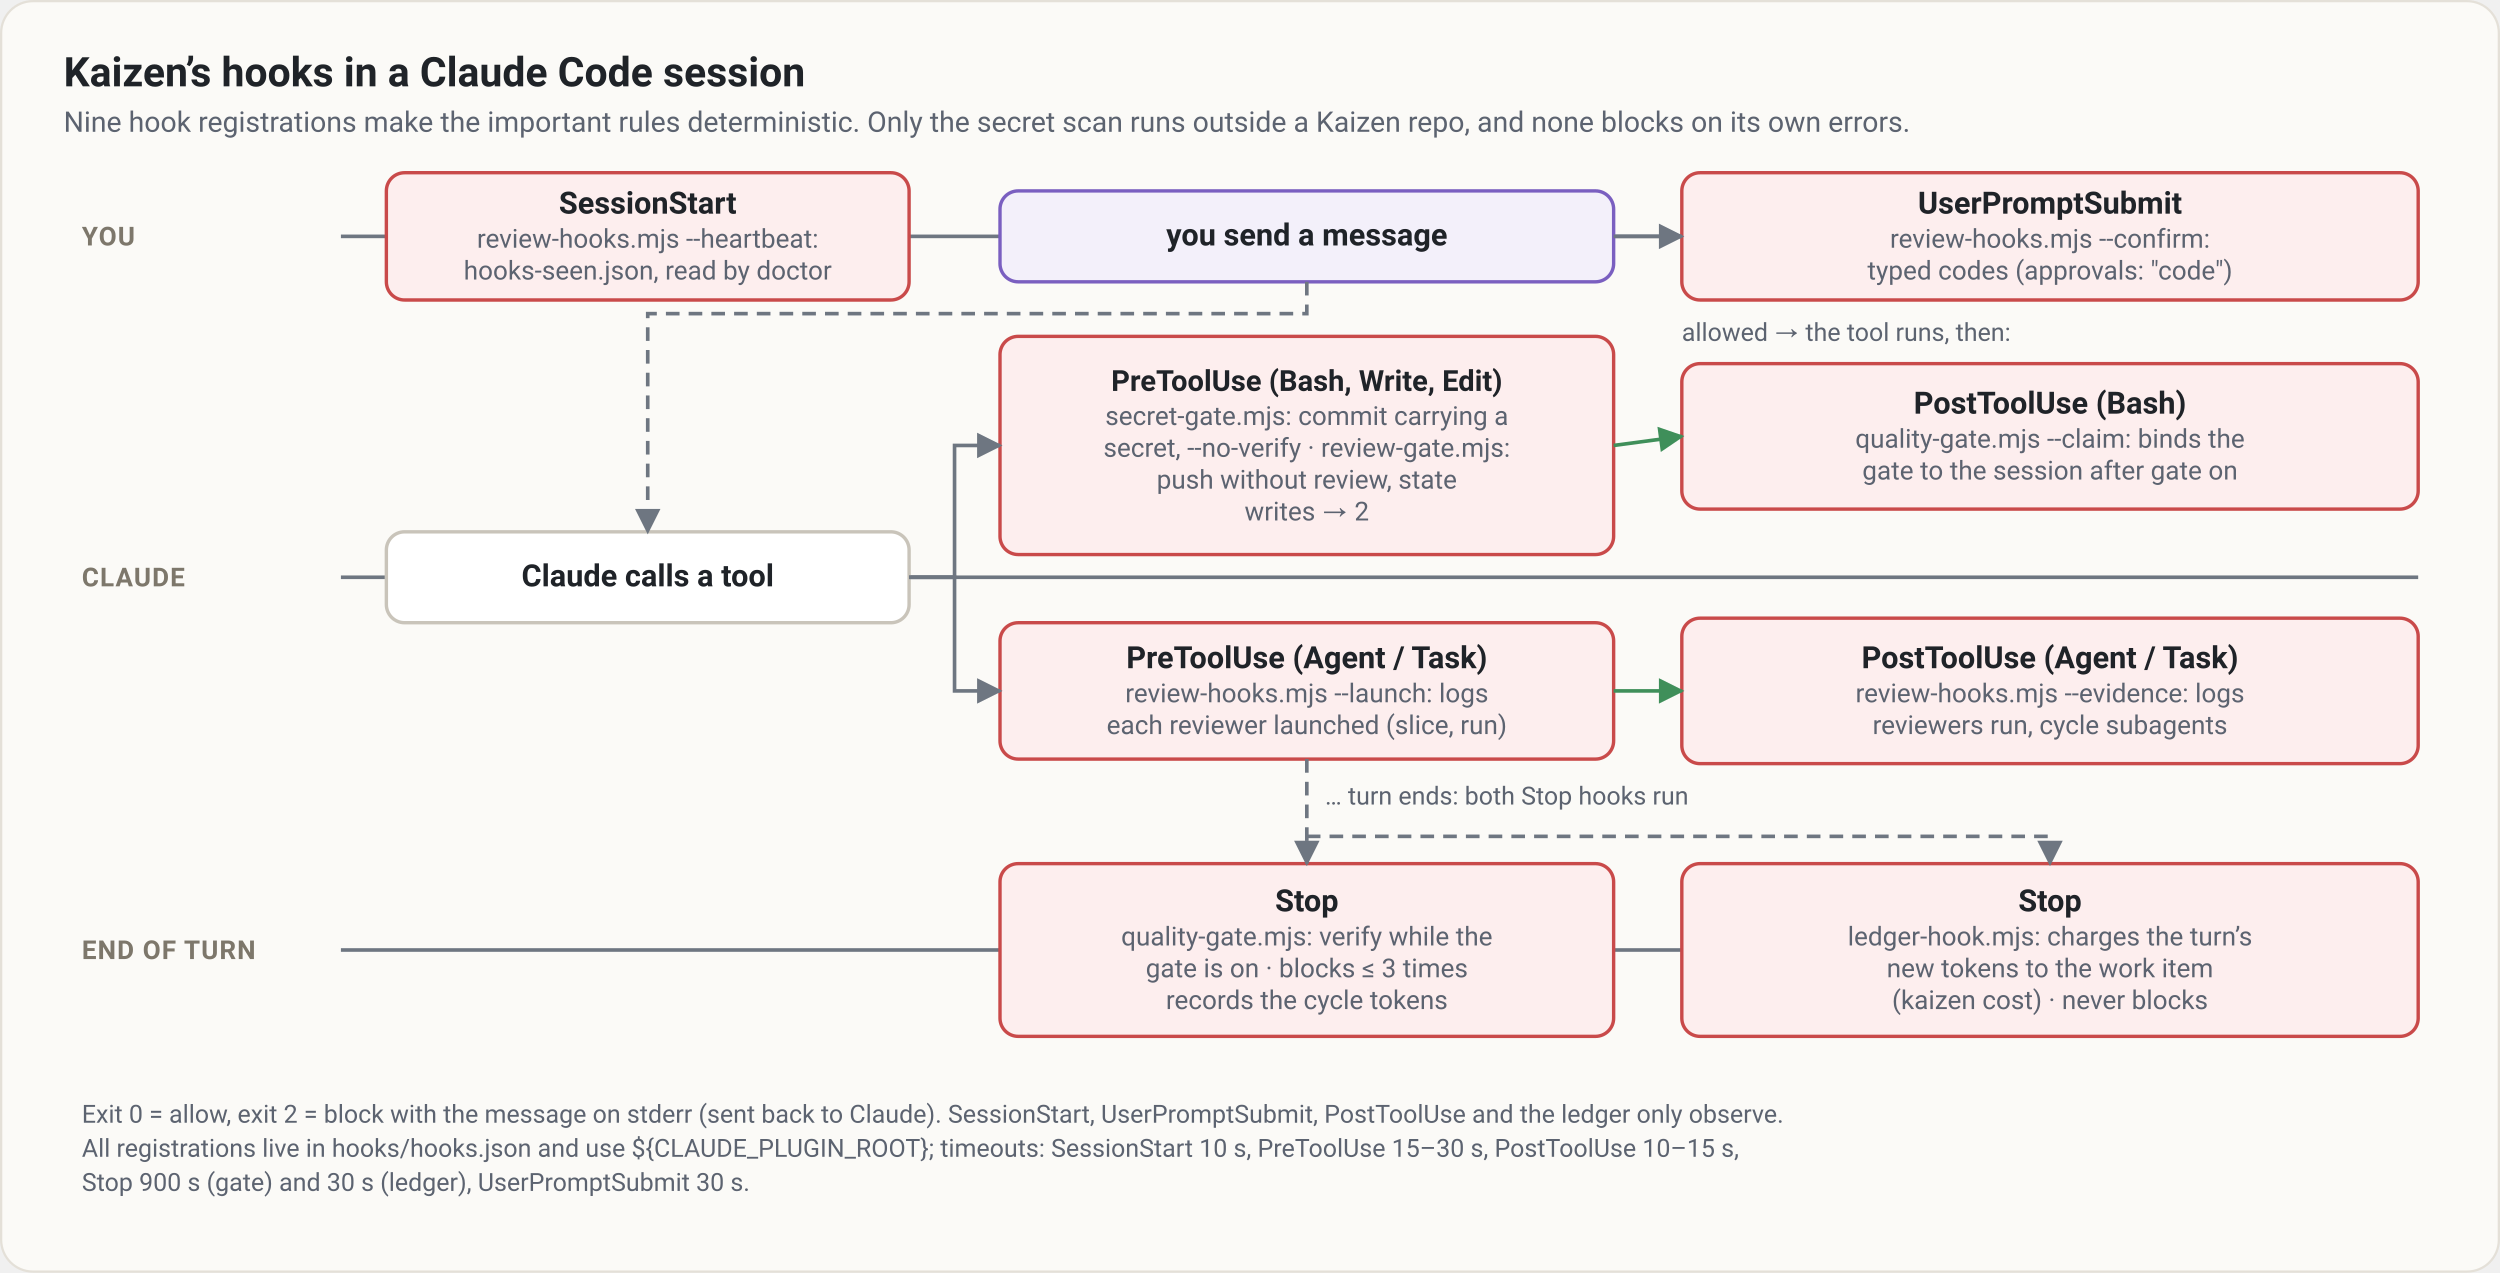
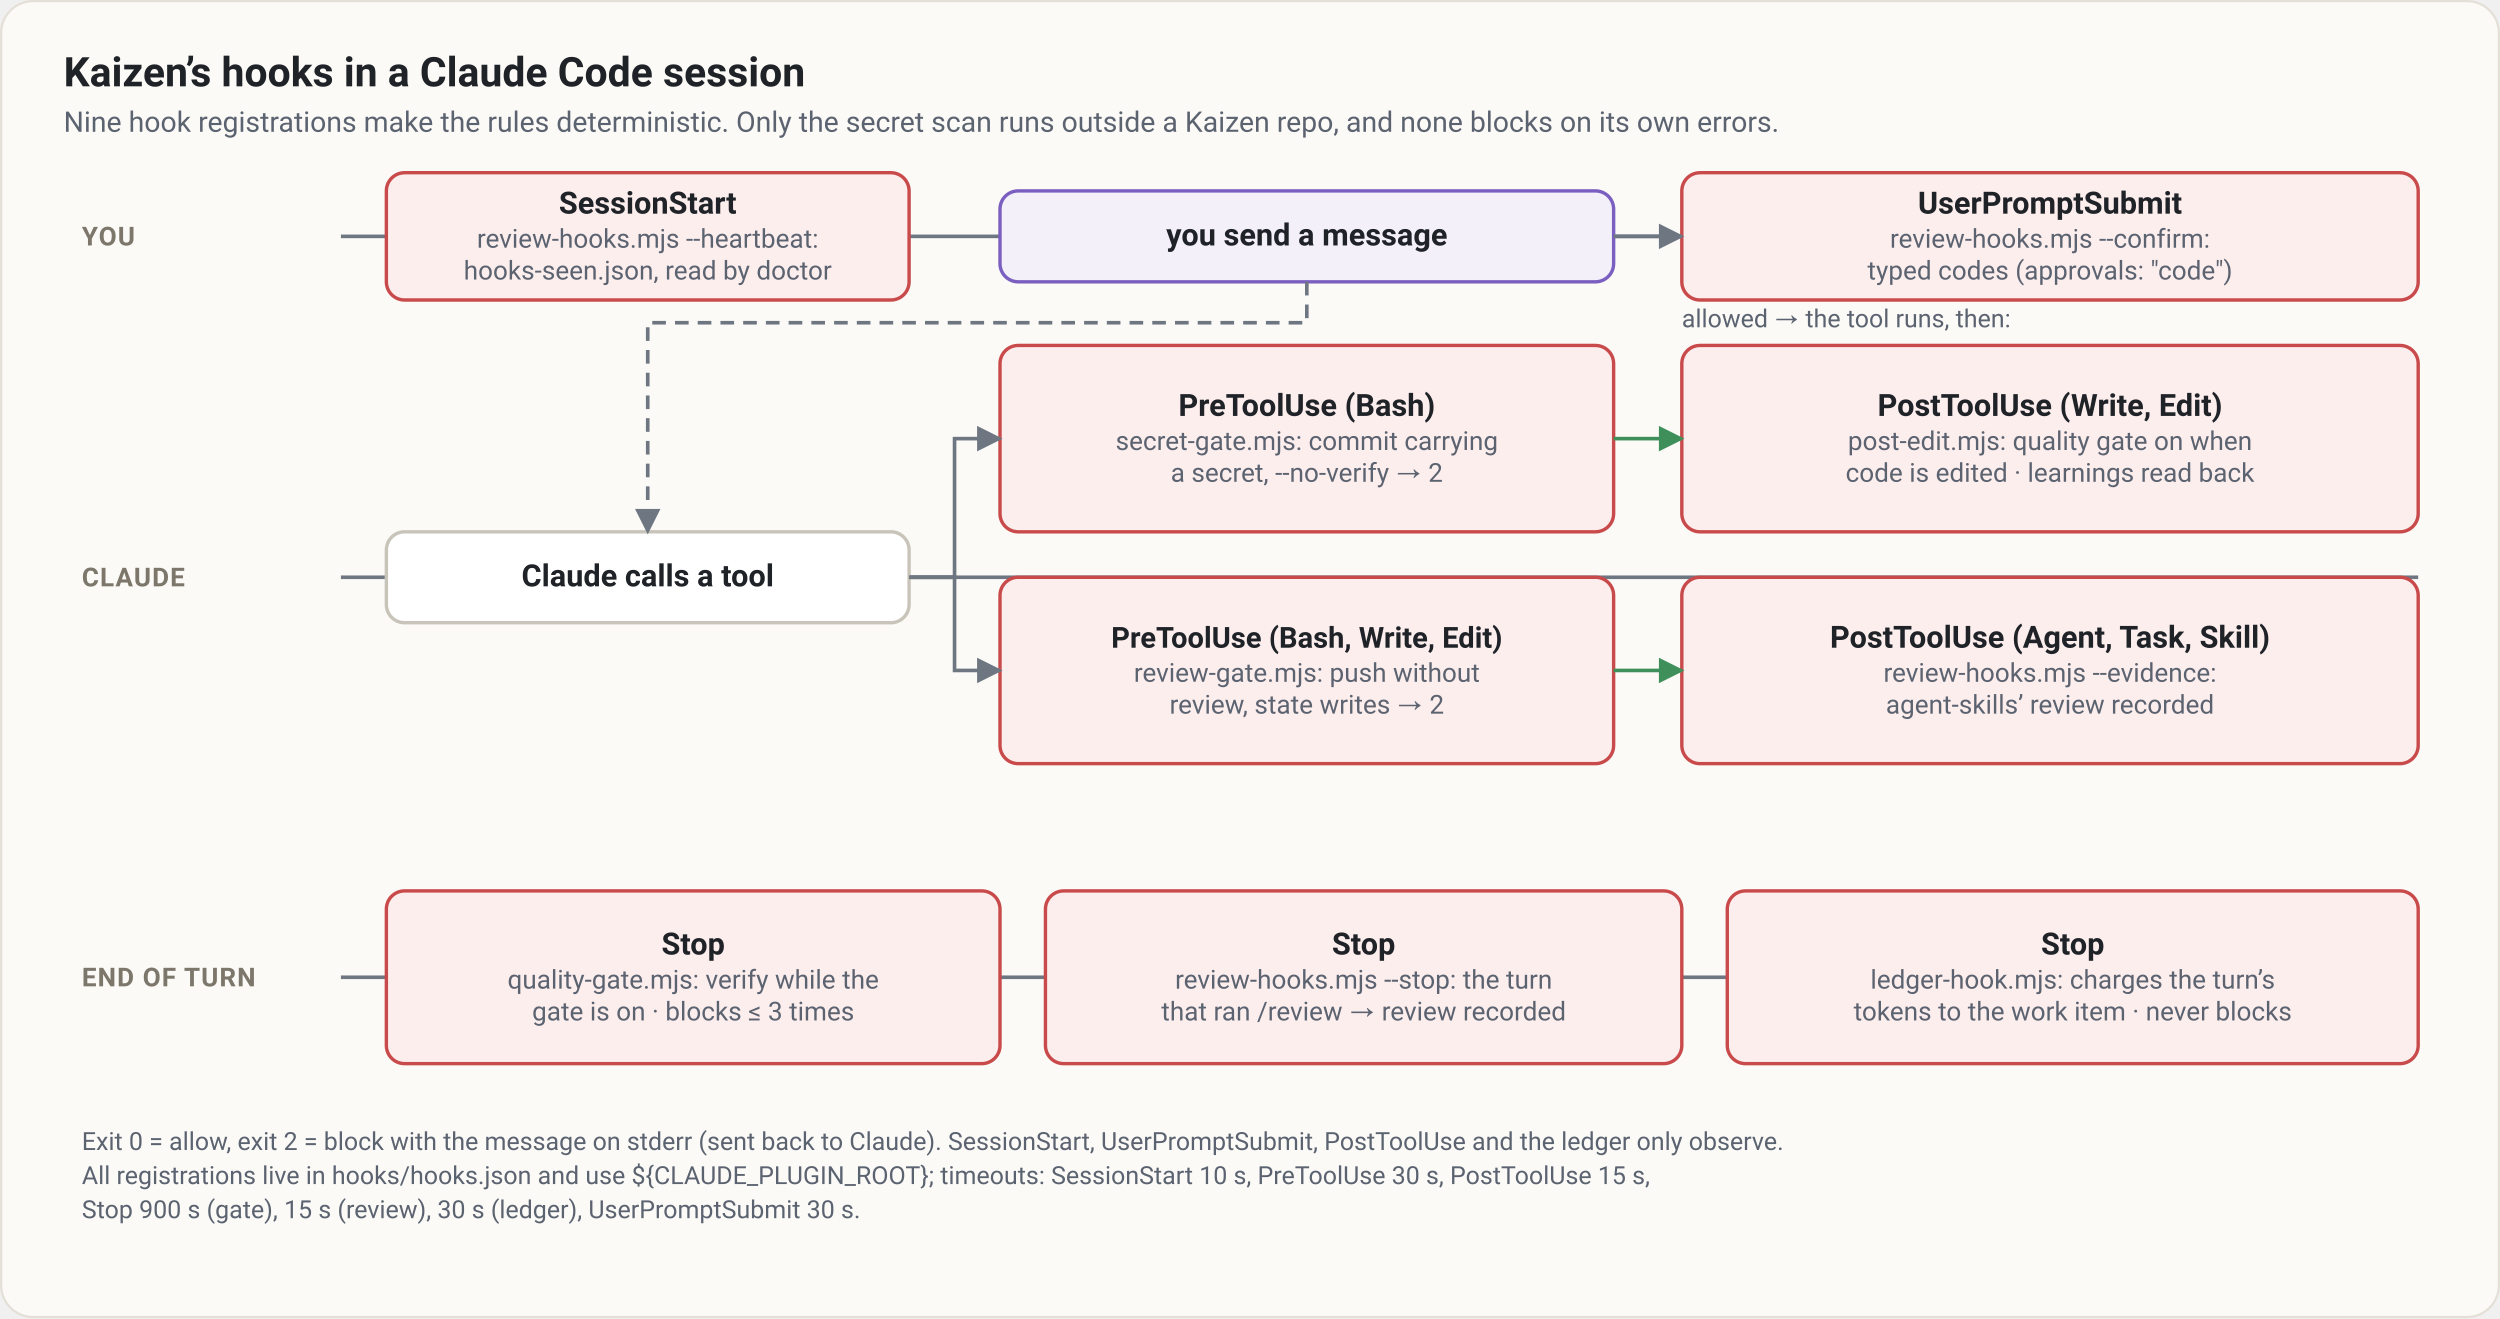
- <svg xmlns="http://www.w3.org/2000/svg" width="1100" height="560" viewBox="0 0 1100 560" role="img" aria-labelledby="t d">
+ <svg xmlns="http://www.w3.org/2000/svg" width="1100" height="580" viewBox="0 0 1100 580" role="img" aria-labelledby="t d">
  <style>
  .bg { fill: #fbfaf7; stroke: #e4e0d8; }
  text { font-family: ui-sans-serif, system-ui, -apple-system, "Segoe UI", Roboto, Helvetica, Arial, sans-serif; fill: #1f2328; }
  .title { font-size: 18px; font-weight: 700; }
  .desc { font-size: 12.5px; fill: #5c6370; }
  .label { font-size: 13.5px; font-weight: 600; }
  .t12 { font-size: 12px; }
  .sub { font-size: 11.5px; fill: #5c6370; }
  .small { font-size: 11px; fill: #5c6370; }
  .edge { font-size: 11px; fill: #5c6370; }
  .mono { font-family: ui-monospace, SFMono-Regular, Menlo, Consolas, monospace; }
  .skill { fill: #fdf1ea; stroke: #d97757; }
  .artifact { fill: #edf2fb; stroke: #5b7fbf; }
  .gate { fill: #fdeeee; stroke: #c94a4a; }
  .agent { fill: #ecf6ef; stroke: #3f8f5a; }
  .outside { fill: #f3f0fa; stroke: #7a5fc0; }
  .state { fill: #fff8e1; stroke: #b8901c; }
  .plain { fill: #ffffff; stroke: #c9c4ba; }
  .region { fill: none; stroke: #b9b3a6; stroke-dasharray: 5 4; }
  .regionlabel { font-size: 11.5px; font-weight: 600; fill: #7d776b; letter-spacing: .04em; }
  .band { fill: #fff4dd; stroke: #d6a645; }
  .line { fill: none; stroke: #6e7681; stroke-width: 1.6; }
  .line.accent { stroke: #d97757; }
  .line.bad { stroke: #c94a4a; }
  .line.ok { stroke: #3f8f5a; }
  .line.blue { stroke: #5b7fbf; }
  .dashed { stroke-dasharray: 6 4; }
  .head { fill: #6e7681; }
  .head.accent { fill: #d97757; }
  .head.bad { fill: #c94a4a; }
  .head.ok { fill: #3f8f5a; }
  .head.blue { fill: #5b7fbf; }
  .pill { fill: #ffffff; stroke: none; }
  @media (prefers-color-scheme: dark) {
    .bg { fill: #161b22; stroke: #30363d; }
    text { fill: #e6edf3; }
    .desc, .sub, .small, .edge { fill: #9aa4b0; }
    .skill { fill: #3a2419; stroke: #e08b6c; }
    .artifact { fill: #1b2638; stroke: #7c9fd8; }
    .gate { fill: #3a1d1f; stroke: #e06c6c; }
    .agent { fill: #18301f; stroke: #5fb07a; }
    .outside { fill: #271f3d; stroke: #a08ae0; }
    .state { fill: #33290f; stroke: #d6b043; }
    .plain { fill: #1f2630; stroke: #4a525d; }
    .region { stroke: #5a6270; }
    .regionlabel { fill: #a39d90; }
    .band { fill: #33290f; stroke: #c99a3b; }
    .line { stroke: #9aa4b0; }
    .line.accent { stroke: #e08b6c; }
    .line.bad { stroke: #e06c6c; }
    .line.ok { stroke: #5fb07a; }
    .line.blue { stroke: #7c9fd8; }
    .head { fill: #9aa4b0; }
    .head.accent { fill: #e08b6c; }
    .head.bad { fill: #e06c6c; }
    .head.ok { fill: #5fb07a; }
    .head.blue { fill: #7c9fd8; }
    .pill { fill: #161b22; }
  }
</style>
  <defs>
    <marker id="h-default" viewBox="0 0 10 10" refX="9" refY="5" markerWidth="7" markerHeight="7" orient="auto-start-reverse">
      <path class="head" d="M0,0 L10,5 L0,10 z" />
    </marker>
    <marker id="s-default" viewBox="0 0 10 10" refX="9" refY="5" markerWidth="7" markerHeight="7" orient="auto-start-reverse">
      <path class="head" d="M0,0 L10,5 L0,10 z" />
    </marker>
    <marker id="h-accent" viewBox="0 0 10 10" refX="9" refY="5" markerWidth="7" markerHeight="7" orient="auto-start-reverse">
      <path class="head accent" d="M0,0 L10,5 L0,10 z" />
    </marker>
    <marker id="s-accent" viewBox="0 0 10 10" refX="9" refY="5" markerWidth="7" markerHeight="7" orient="auto-start-reverse">
      <path class="head accent" d="M0,0 L10,5 L0,10 z" />
    </marker>
    <marker id="h-bad" viewBox="0 0 10 10" refX="9" refY="5" markerWidth="7" markerHeight="7" orient="auto-start-reverse">
      <path class="head bad" d="M0,0 L10,5 L0,10 z" />
    </marker>
    <marker id="s-bad" viewBox="0 0 10 10" refX="9" refY="5" markerWidth="7" markerHeight="7" orient="auto-start-reverse">
      <path class="head bad" d="M0,0 L10,5 L0,10 z" />
    </marker>
    <marker id="h-ok" viewBox="0 0 10 10" refX="9" refY="5" markerWidth="7" markerHeight="7" orient="auto-start-reverse">
      <path class="head ok" d="M0,0 L10,5 L0,10 z" />
    </marker>
    <marker id="s-ok" viewBox="0 0 10 10" refX="9" refY="5" markerWidth="7" markerHeight="7" orient="auto-start-reverse">
      <path class="head ok" d="M0,0 L10,5 L0,10 z" />
    </marker>
    <marker id="h-blue" viewBox="0 0 10 10" refX="9" refY="5" markerWidth="7" markerHeight="7" orient="auto-start-reverse">
      <path class="head blue" d="M0,0 L10,5 L0,10 z" />
    </marker>
    <marker id="s-blue" viewBox="0 0 10 10" refX="9" refY="5" markerWidth="7" markerHeight="7" orient="auto-start-reverse">
      <path class="head blue" d="M0,0 L10,5 L0,10 z" />
    </marker>
  </defs>
-   <rect class="bg" x="0.5" y="0.5" width="1099" height="559" rx="14" />
+   <rect class="bg" x="0.5" y="0.5" width="1099" height="579" rx="14" />
  <text class="title" x="28" y="38">Kaizen’s hooks in a Claude Code session</text>
-   <text class="desc" x="28" y="58">Nine hook registrations make the important rules deterministic. Only the secret scan runs outside a Kaizen repo, and none blocks on its own errors.</text>
+   <text class="desc" x="28" y="58">Nine hook registrations make the rules deterministic. Only the secret scan runs outside a Kaizen repo, and none blocks on its own errors.</text>
  <text class="regionlabel" x="36" y="108" text-anchor="start">YOU</text>
  <path class="line" d="M150,104 L1064,104" />
  <text class="regionlabel" x="36" y="258" text-anchor="start">CLAUDE</text>
  <path class="line" d="M150,254 L1064,254" />
-   <text class="regionlabel" x="36" y="422" text-anchor="start">END OF TURN</text>
-   <path class="line" d="M150,418 L1064,418" />
+   <text class="regionlabel" x="36" y="434" text-anchor="start">END OF TURN</text>
+   <path class="line" d="M150,430 L1064,430" />
  <rect class="gate" x="170" y="76" width="230" height="56" rx="8" stroke-width="1.5" />
  <text class="label" x="285" y="94" text-anchor="middle">SessionStart</text>
  <text class="sub" x="285" y="109" text-anchor="middle">review-hooks.mjs --heartbeat:</text>
  <text class="sub" x="285" y="123" text-anchor="middle">hooks-seen.json, read by doctor</text>
  <rect class="outside" x="440" y="84" width="270" height="40" rx="8" stroke-width="1.5" />
  <text class="label" x="575" y="108" text-anchor="middle">you send a message</text>
  <rect class="gate" x="740" y="76" width="324" height="56" rx="8" stroke-width="1.5" />
  <text class="label" x="902" y="94" text-anchor="middle">UserPromptSubmit</text>
  <text class="sub" x="902" y="109" text-anchor="middle">review-hooks.mjs --confirm:</text>
  <text class="sub" x="902" y="123" text-anchor="middle">typed codes (approvals: "code")</text>
  <path class="line" d="M710,104 L740,104" marker-end="url(#h-default)" />
  <rect class="plain" x="170" y="234" width="230" height="40" rx="8" stroke-width="1.5" />
  <text class="label" x="285" y="258" text-anchor="middle">Claude calls a tool</text>
-   <rect class="gate" x="440" y="148" width="270" height="96" rx="8" stroke-width="1.5" />
-   <text class="label" x="575" y="172" text-anchor="middle" style="font-size:12.8px">PreToolUse (Bash, Write, Edit)</text>
-   <text class="sub" x="575" y="187" text-anchor="middle">secret-gate.mjs: commit carrying a</text>
-   <text class="sub" x="575" y="201" text-anchor="middle">secret, --no-verify · review-gate.mjs:</text>
-   <text class="sub" x="575" y="215" text-anchor="middle">push without review, state</text>
-   <text class="sub" x="575" y="229" text-anchor="middle">writes → 2</text>
-   <rect class="gate" x="440" y="274" width="270" height="60" rx="8" stroke-width="1.5" />
-   <text class="label" x="575" y="294" text-anchor="middle">PreToolUse (Agent / Task)</text>
-   <text class="sub" x="575" y="309" text-anchor="middle">review-hooks.mjs --launch: logs</text>
-   <text class="sub" x="575" y="323" text-anchor="middle">each reviewer launched (slice, run)</text>
-   <rect class="gate" x="740" y="160" width="324" height="64" rx="8" stroke-width="1.5" />
-   <text class="label" x="902" y="182" text-anchor="middle">PostToolUse (Bash)</text>
-   <text class="sub" x="902" y="197" text-anchor="middle">quality-gate.mjs --claim: binds the</text>
-   <text class="sub" x="902" y="211" text-anchor="middle">gate to the session after gate on</text>
-   <rect class="gate" x="740" y="272" width="324" height="64" rx="8" stroke-width="1.5" />
-   <text class="label" x="902" y="294" text-anchor="middle">PostToolUse (Agent / Task)</text>
-   <text class="sub" x="902" y="309" text-anchor="middle">review-hooks.mjs --evidence: logs</text>
-   <text class="sub" x="902" y="323" text-anchor="middle">reviewers run, cycle subagents</text>
-   <path class="line dashed" d="M575,124 L575,138 L285,138 L285,234" marker-end="url(#h-default)" />
-   <path class="line" d="M400,254 L420,254 L420,196 L440,196" marker-end="url(#h-default)" />
-   <path class="line" d="M400,254 L420,254 L420,304 L440,304" marker-end="url(#h-default)" />
-   <path class="line ok" d="M710,196 L740,192" marker-end="url(#h-ok)" />
-   <text class="edge" x="740" y="150" text-anchor="start">allowed → the tool runs, then:</text>
-   <path class="line ok" d="M710,304 L740,304" marker-end="url(#h-ok)" />
-   <rect class="gate" x="440" y="380" width="270" height="76" rx="8" stroke-width="1.5" />
-   <text class="label" x="575" y="401" text-anchor="middle">Stop</text>
-   <text class="sub" x="575" y="416" text-anchor="middle">quality-gate.mjs: verify while the</text>
-   <text class="sub" x="575" y="430" text-anchor="middle">gate is on · blocks ≤ 3 times</text>
-   <text class="sub" x="575" y="444" text-anchor="middle">records the cycle tokens</text>
-   <rect class="gate" x="740" y="380" width="324" height="76" rx="8" stroke-width="1.5" />
-   <text class="label" x="902" y="401" text-anchor="middle">Stop</text>
-   <text class="sub" x="902" y="416" text-anchor="middle">ledger-hook.mjs: charges the turn’s</text>
-   <text class="sub" x="902" y="430" text-anchor="middle">new tokens to the work item</text>
-   <text class="sub" x="902" y="444" text-anchor="middle">(kaizen cost) · never blocks</text>
-   <path class="line dashed" d="M575,334 L575,380" marker-end="url(#h-default)" />
-   <path class="line dashed" d="M575,368 L902,368 L902,380" marker-end="url(#h-default)" />
-   <text class="edge" x="583" y="354" text-anchor="start">… turn ends: both Stop hooks run</text>
-   <text class="small" x="36" y="494" text-anchor="start">Exit 0 = allow, exit 2 = block with the message on stderr (sent back to Claude). SessionStart, UserPromptSubmit, PostToolUse and the ledger only observe.</text>
-   <text class="small" x="36" y="509" text-anchor="start">All registrations live in hooks/hooks.json and use ${CLAUDE_PLUGIN_ROOT}; timeouts: SessionStart 10 s, PreToolUse 15–30 s, PostToolUse 10–15 s,</text>
-   <text class="small" x="36" y="524" text-anchor="start">Stop 900 s (gate) and 30 s (ledger), UserPromptSubmit 30 s.</text>
+   <rect class="gate" x="440" y="152" width="270" height="82" rx="8" stroke-width="1.5" />
+   <text class="label" x="575" y="183" text-anchor="middle">PreToolUse (Bash)</text>
+   <text class="sub" x="575" y="198" text-anchor="middle">secret-gate.mjs: commit carrying</text>
+   <text class="sub" x="575" y="212" text-anchor="middle">a secret, --no-verify → 2</text>
+   <rect class="gate" x="440" y="254" width="270" height="82" rx="8" stroke-width="1.5" />
+   <text class="label" x="575" y="285" text-anchor="middle" style="font-size:12.8px">PreToolUse (Bash, Write, Edit)</text>
+   <text class="sub" x="575" y="300" text-anchor="middle">review-gate.mjs: push without</text>
+   <text class="sub" x="575" y="314" text-anchor="middle">review, state writes → 2</text>
+   <rect class="gate" x="740" y="152" width="324" height="82" rx="8" stroke-width="1.5" />
+   <text class="label" x="902" y="183" text-anchor="middle">PostToolUse (Write, Edit)</text>
+   <text class="sub" x="902" y="198" text-anchor="middle">post-edit.mjs: quality gate on when</text>
+   <text class="sub" x="902" y="212" text-anchor="middle">code is edited · learnings read back</text>
+   <rect class="gate" x="740" y="254" width="324" height="82" rx="8" stroke-width="1.5" />
+   <text class="label" x="902" y="285" text-anchor="middle">PostToolUse (Agent, Task, Skill)</text>
+   <text class="sub" x="902" y="300" text-anchor="middle">review-hooks.mjs --evidence:</text>
+   <text class="sub" x="902" y="314" text-anchor="middle">agent-skills’ review recorded</text>
+   <path class="line dashed" d="M575,124 L575,142 L285,142 L285,234" marker-end="url(#h-default)" />
+   <path class="line" d="M400,254 L420,254 L420,193 L440,193" marker-end="url(#h-default)" />
+   <path class="line" d="M400,254 L420,254 L420,295 L440,295" marker-end="url(#h-default)" />
+   <path class="line ok" d="M710,193 L740,193" marker-end="url(#h-ok)" />
+   <path class="line ok" d="M710,295 L740,295" marker-end="url(#h-ok)" />
+   <text class="edge" x="740" y="144" text-anchor="start">allowed → the tool runs, then:</text>
+   <rect class="gate" x="170" y="392" width="270" height="76" rx="8" stroke-width="1.5" />
+   <text class="label" x="305" y="420" text-anchor="middle">Stop</text>
+   <text class="sub" x="305" y="435" text-anchor="middle">quality-gate.mjs: verify while the</text>
+   <text class="sub" x="305" y="449" text-anchor="middle">gate is on · blocks ≤ 3 times</text>
+   <rect class="gate" x="460" y="392" width="280" height="76" rx="8" stroke-width="1.5" />
+   <text class="label" x="600" y="420" text-anchor="middle">Stop</text>
+   <text class="sub" x="600" y="435" text-anchor="middle">review-hooks.mjs --stop: the turn</text>
+   <text class="sub" x="600" y="449" text-anchor="middle">that ran /review → review recorded</text>
+   <rect class="gate" x="760" y="392" width="304" height="76" rx="8" stroke-width="1.5" />
+   <text class="label" x="912" y="420" text-anchor="middle">Stop</text>
+   <text class="sub" x="912" y="435" text-anchor="middle">ledger-hook.mjs: charges the turn’s</text>
+   <text class="sub" x="912" y="449" text-anchor="middle">tokens to the work item · never blocks</text>
+   <text class="small" x="36" y="506" text-anchor="start">Exit 0 = allow, exit 2 = block with the message on stderr (sent back to Claude). SessionStart, UserPromptSubmit, PostToolUse and the ledger only observe.</text>
+   <text class="small" x="36" y="521" text-anchor="start">All registrations live in hooks/hooks.json and use ${CLAUDE_PLUGIN_ROOT}; timeouts: SessionStart 10 s, PreToolUse 30 s, PostToolUse 15 s,</text>
+   <text class="small" x="36" y="536" text-anchor="start">Stop 900 s (gate), 15 s (review), 30 s (ledger), UserPromptSubmit 30 s.</text>
</svg>
